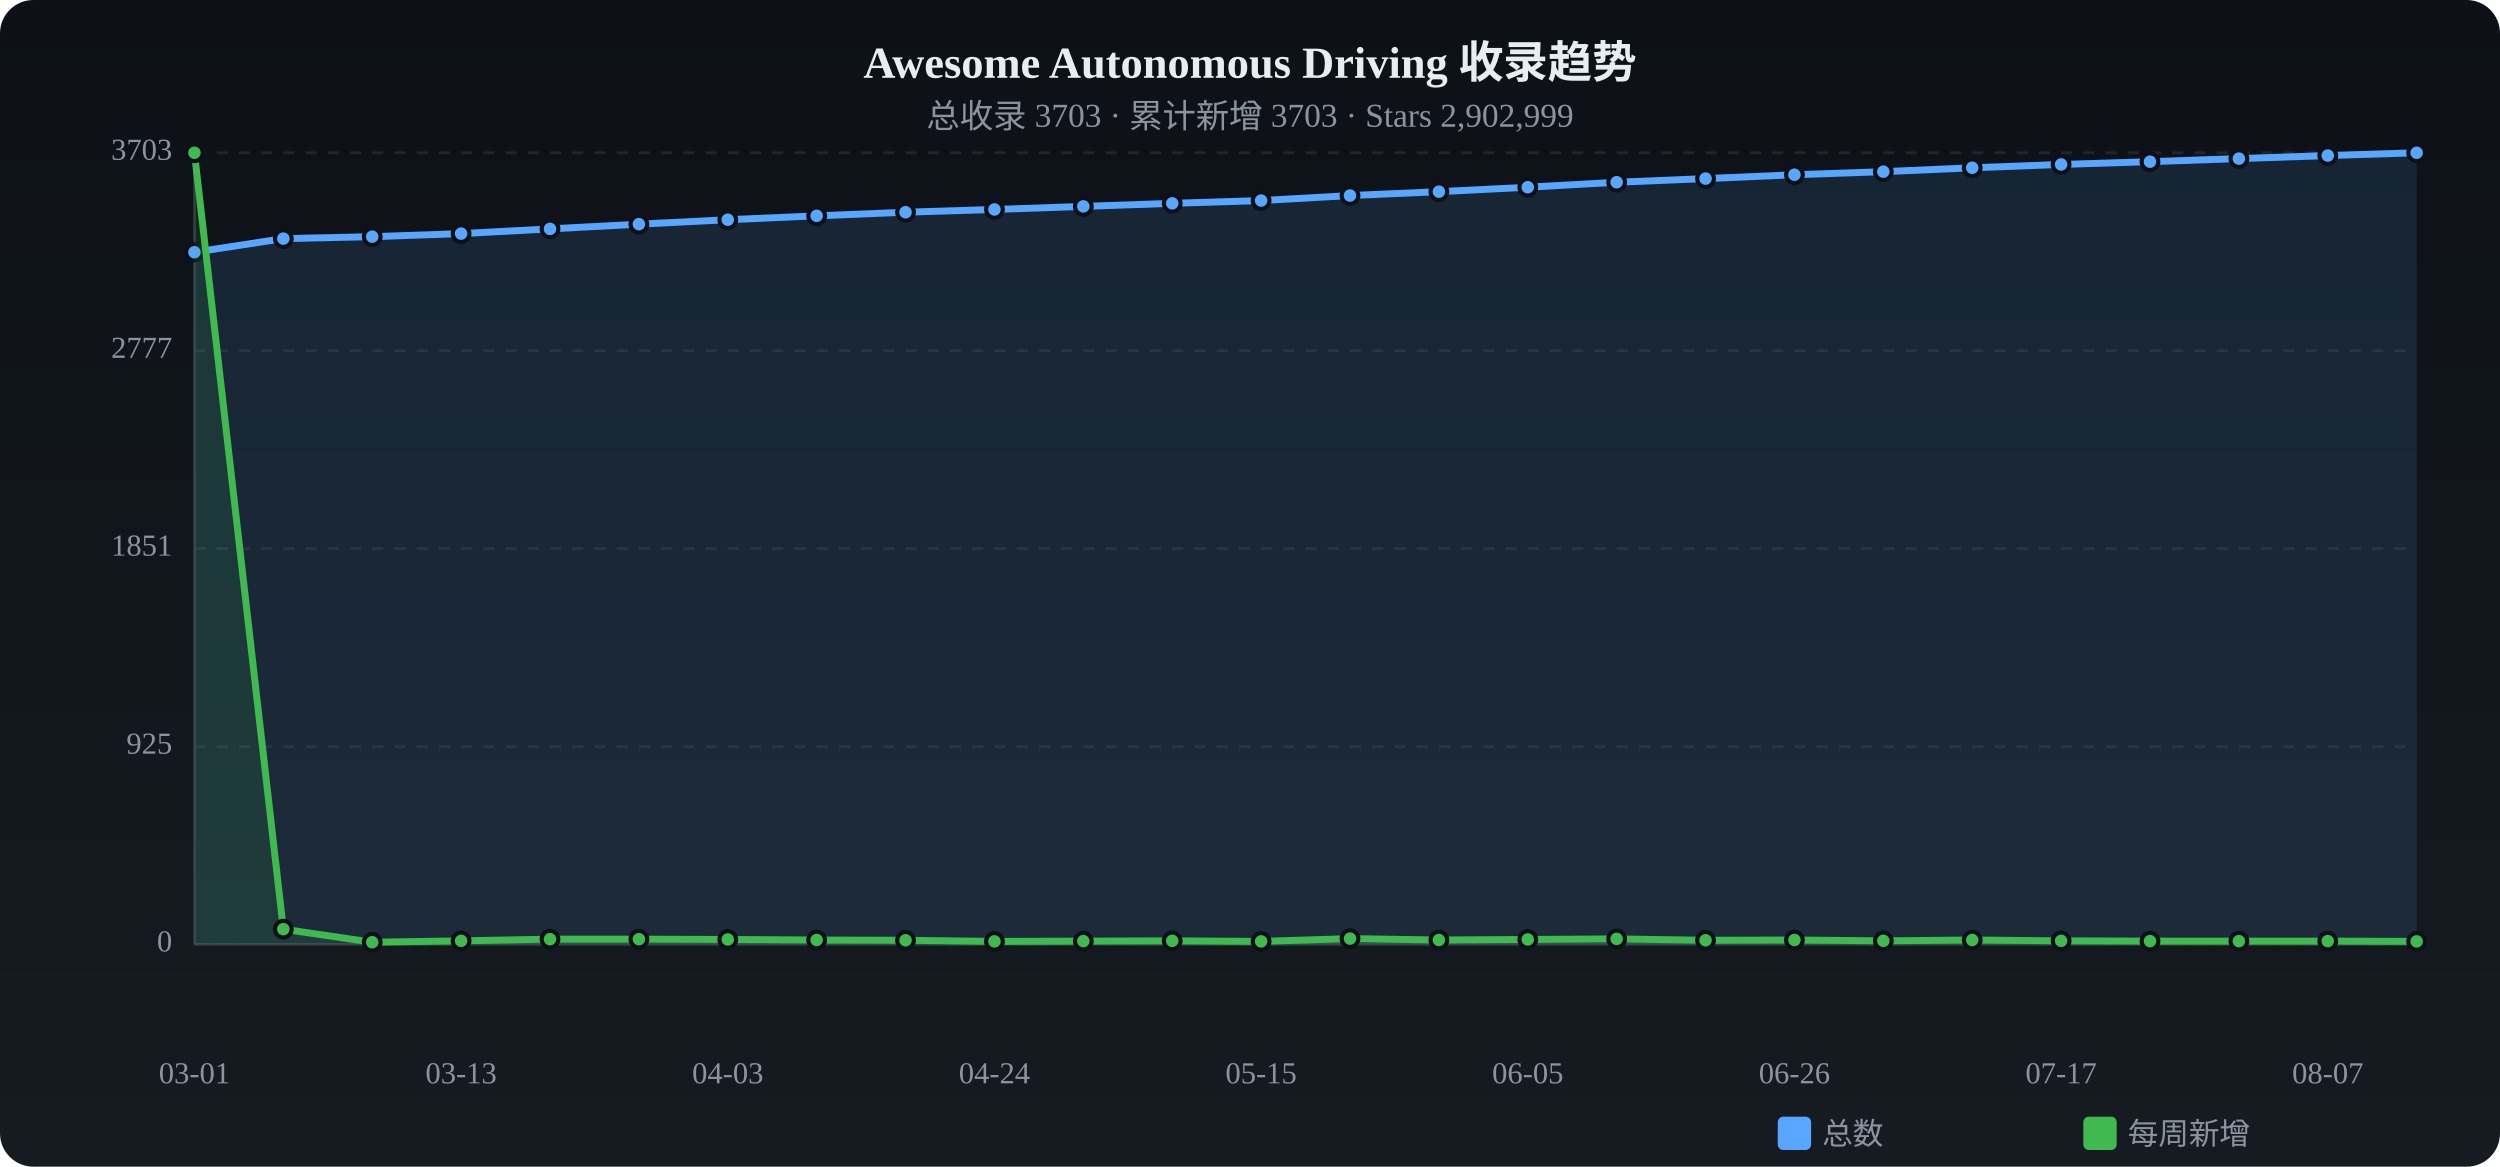
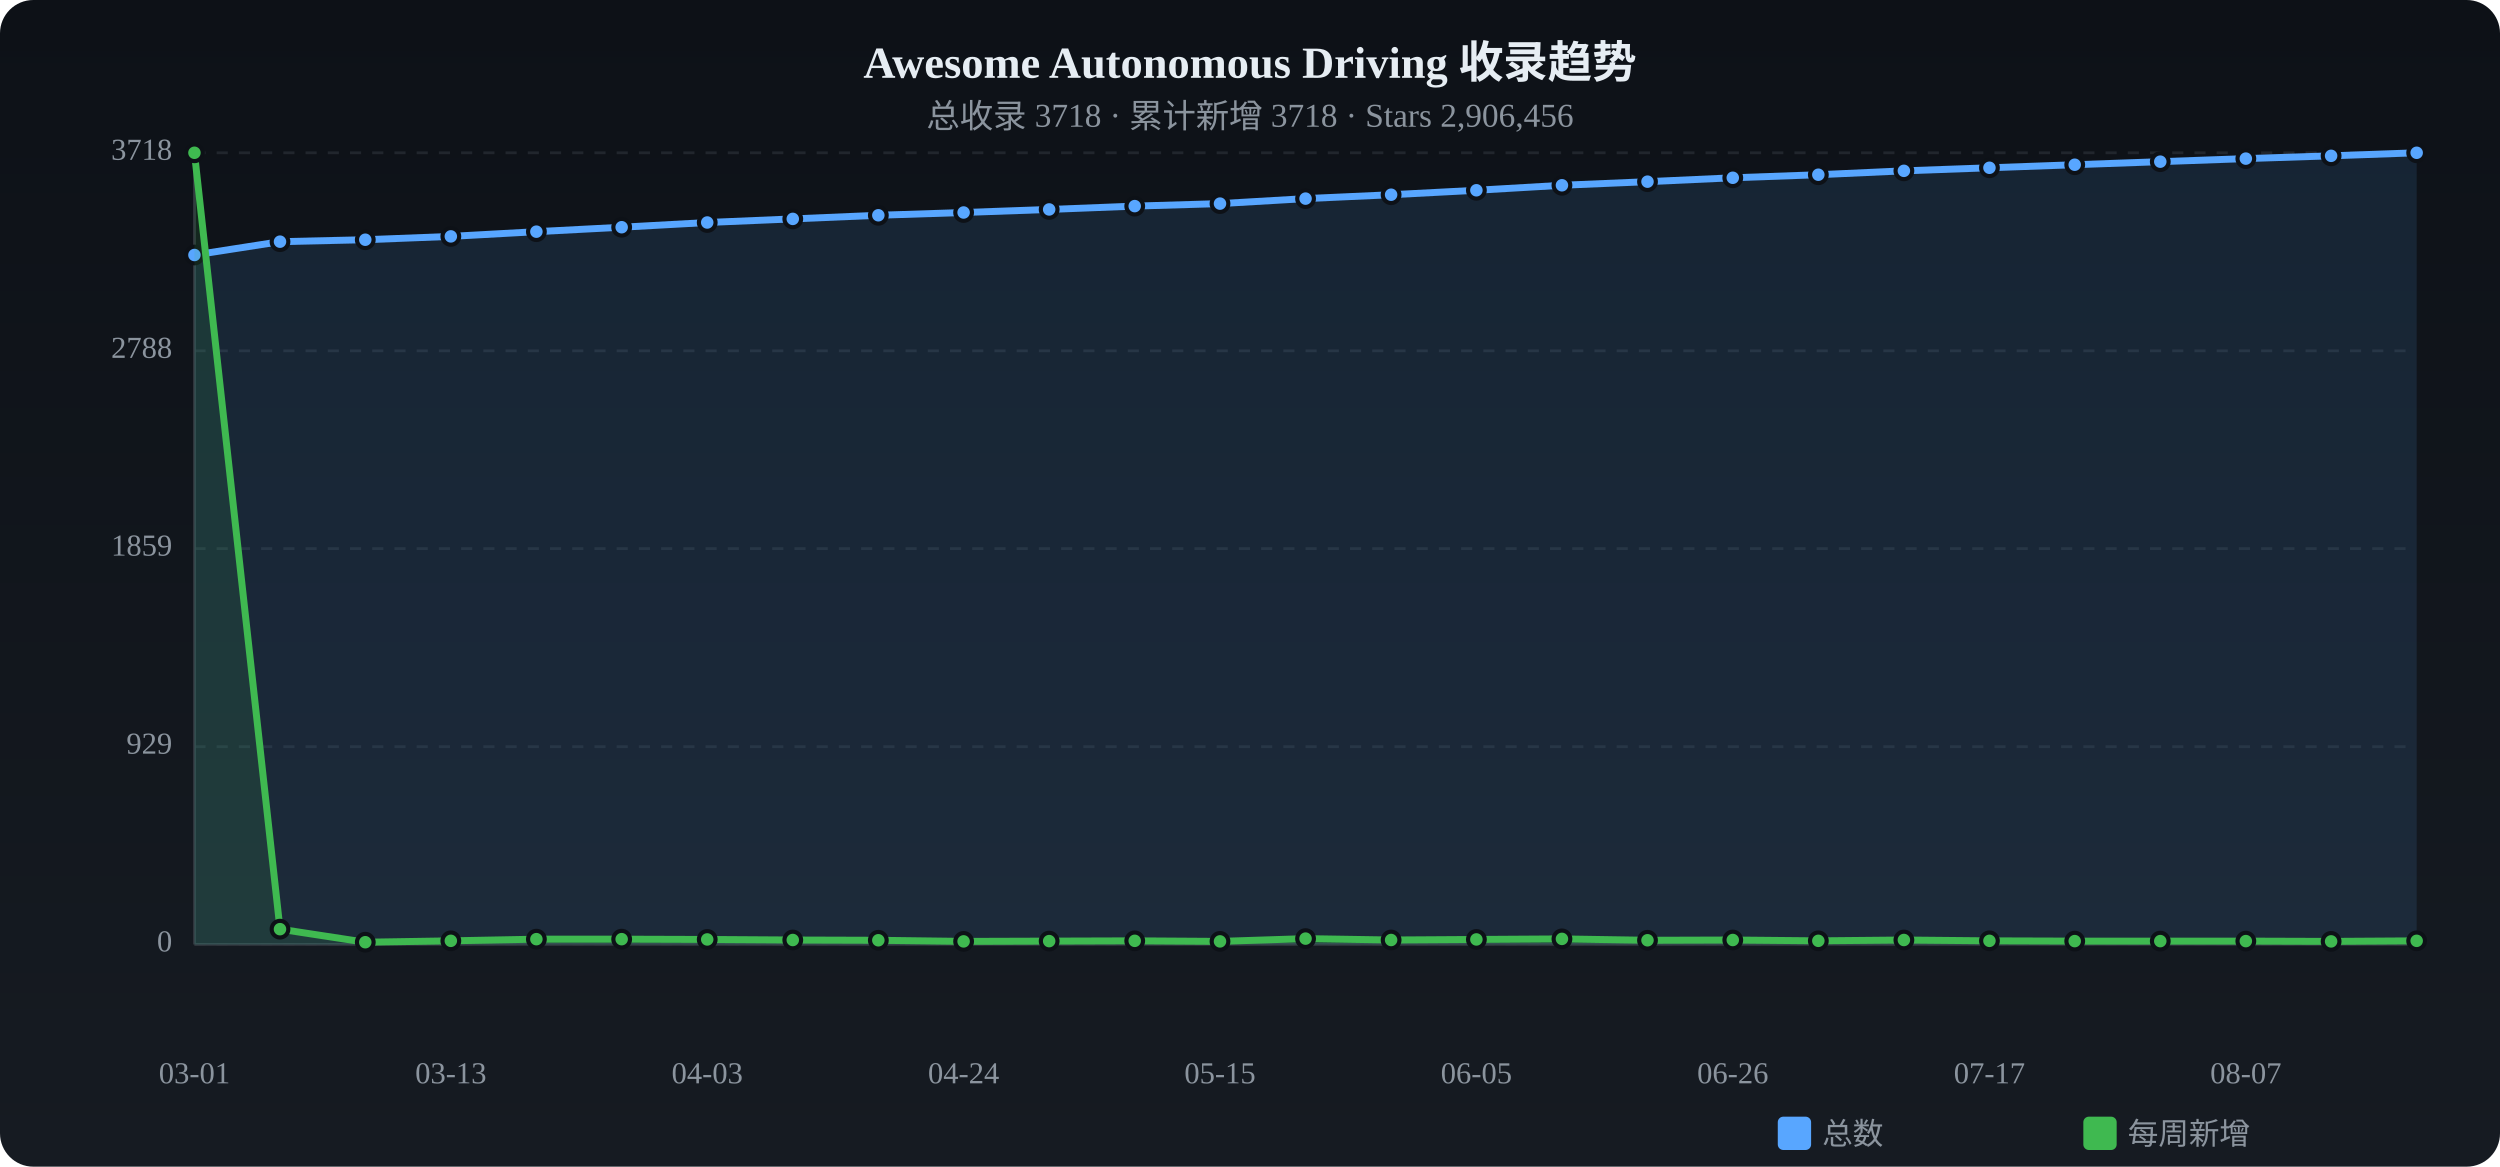
<svg xmlns="http://www.w3.org/2000/svg" viewBox="0 0 900 420" width="900" height="420">
  <defs>
    <linearGradient id="tbg" x1="0%" y1="0%" x2="0%" y2="100%">
      <stop offset="0%" stop-color="#0d1117" />
      <stop offset="100%" stop-color="#161b22" />
    </linearGradient>
  </defs>
  <rect width="900" height="420" rx="12" fill="url(#tbg)" />
  <text x="450.0" y="28" text-anchor="middle" fill="#e6edf3" font-size="16" font-weight="bold">Awesome Autonomous Driving 收录趋势</text>
-   <text x="450.0" y="46" text-anchor="middle" fill="#8b949e" font-size="12">总收录 3703 · 累计新增 3703 · Stars 2,902,999</text>
+   <text x="450.0" y="46" text-anchor="middle" fill="#8b949e" font-size="12">总收录 3718 · 累计新增 3718 · Stars 2,906,456</text>
  <text x="62" y="340.0" text-anchor="end" fill="#8b949e" font-size="11" dominant-baseline="middle">0</text>
  <line x1="70" y1="340.0" x2="870" y2="340.0" stroke="#21262d" stroke-dasharray="4 4" />
-   <text x="62" y="268.8" text-anchor="end" fill="#8b949e" font-size="11" dominant-baseline="middle">925</text>
+   <text x="62" y="268.8" text-anchor="end" fill="#8b949e" font-size="11" dominant-baseline="middle">929</text>
  <line x1="70" y1="268.8" x2="870" y2="268.8" stroke="#21262d" stroke-dasharray="4 4" />
-   <text x="62" y="197.5" text-anchor="end" fill="#8b949e" font-size="11" dominant-baseline="middle">1851</text>
+   <text x="62" y="197.5" text-anchor="end" fill="#8b949e" font-size="11" dominant-baseline="middle">1859</text>
  <line x1="70" y1="197.5" x2="870" y2="197.5" stroke="#21262d" stroke-dasharray="4 4" />
-   <text x="62" y="126.3" text-anchor="end" fill="#8b949e" font-size="11" dominant-baseline="middle">2777</text>
+   <text x="62" y="126.3" text-anchor="end" fill="#8b949e" font-size="11" dominant-baseline="middle">2788</text>
  <line x1="70" y1="126.3" x2="870" y2="126.3" stroke="#21262d" stroke-dasharray="4 4" />
-   <text x="62" y="55.0" text-anchor="end" fill="#8b949e" font-size="11" dominant-baseline="middle">3703</text>
+   <text x="62" y="55.0" text-anchor="end" fill="#8b949e" font-size="11" dominant-baseline="middle">3718</text>
  <line x1="70" y1="55.0" x2="870" y2="55.0" stroke="#21262d" stroke-dasharray="4 4" />
  <line x1="70" y1="55" x2="70" y2="340" stroke="#30363d" />
  <line x1="70" y1="340" x2="870" y2="340" stroke="#30363d" />
-   <path d="M70.0,90.8 L102.0,85.9 L134.0,85.2 L166.0,84.1 L198.0,82.4 L230.0,80.7 L262.0,79.1 L294.0,77.7 L326.0,76.4 L358.0,75.4 L390.0,74.3 L422.0,73.2 L454.0,72.2 L486.0,70.4 L518.0,69.0 L550.0,67.4 L582.0,65.6 L614.0,64.3 L646.0,62.9 L678.0,61.8 L710.0,60.4 L742.0,59.2 L774.0,58.2 L806.0,57.1 L838.0,56.0 L870.0,55.0 L870.0,340 L70.0,340 Z" fill="#58a6ff" opacity="0.12" />
-   <polyline points="70.0,90.8 102.0,85.9 134.0,85.2 166.0,84.1 198.0,82.4 230.0,80.7 262.0,79.1 294.0,77.7 326.0,76.4 358.0,75.4 390.0,74.3 422.0,73.2 454.0,72.2 486.0,70.4 518.0,69.0 550.0,67.4 582.0,65.6 614.0,64.3 646.0,62.9 678.0,61.8 710.0,60.4 742.0,59.2 774.0,58.2 806.0,57.1 838.0,56.0 870.0,55.0" fill="none" stroke="#58a6ff" stroke-width="2.5" stroke-linecap="round" stroke-linejoin="round" />
-   <circle cx="70.0" cy="90.8" r="3" fill="#58a6ff" stroke="#0d1117" stroke-width="1.5" />
-   <circle cx="102.0" cy="85.9" r="3" fill="#58a6ff" stroke="#0d1117" stroke-width="1.5" />
-   <circle cx="134.0" cy="85.2" r="3" fill="#58a6ff" stroke="#0d1117" stroke-width="1.5" />
-   <circle cx="166.0" cy="84.1" r="3" fill="#58a6ff" stroke="#0d1117" stroke-width="1.5" />
-   <circle cx="198.0" cy="82.4" r="3" fill="#58a6ff" stroke="#0d1117" stroke-width="1.5" />
-   <circle cx="230.0" cy="80.7" r="3" fill="#58a6ff" stroke="#0d1117" stroke-width="1.5" />
-   <circle cx="262.0" cy="79.1" r="3" fill="#58a6ff" stroke="#0d1117" stroke-width="1.5" />
-   <circle cx="294.0" cy="77.7" r="3" fill="#58a6ff" stroke="#0d1117" stroke-width="1.5" />
-   <circle cx="326.0" cy="76.4" r="3" fill="#58a6ff" stroke="#0d1117" stroke-width="1.5" />
-   <circle cx="358.0" cy="75.4" r="3" fill="#58a6ff" stroke="#0d1117" stroke-width="1.5" />
-   <circle cx="390.0" cy="74.3" r="3" fill="#58a6ff" stroke="#0d1117" stroke-width="1.5" />
-   <circle cx="422.0" cy="73.2" r="3" fill="#58a6ff" stroke="#0d1117" stroke-width="1.5" />
-   <circle cx="454.0" cy="72.2" r="3" fill="#58a6ff" stroke="#0d1117" stroke-width="1.5" />
-   <circle cx="486.0" cy="70.4" r="3" fill="#58a6ff" stroke="#0d1117" stroke-width="1.5" />
-   <circle cx="518.0" cy="69.0" r="3" fill="#58a6ff" stroke="#0d1117" stroke-width="1.5" />
-   <circle cx="550.0" cy="67.4" r="3" fill="#58a6ff" stroke="#0d1117" stroke-width="1.5" />
-   <circle cx="582.0" cy="65.6" r="3" fill="#58a6ff" stroke="#0d1117" stroke-width="1.5" />
-   <circle cx="614.0" cy="64.3" r="3" fill="#58a6ff" stroke="#0d1117" stroke-width="1.5" />
-   <circle cx="646.0" cy="62.9" r="3" fill="#58a6ff" stroke="#0d1117" stroke-width="1.5" />
-   <circle cx="678.0" cy="61.8" r="3" fill="#58a6ff" stroke="#0d1117" stroke-width="1.5" />
-   <circle cx="710.0" cy="60.4" r="3" fill="#58a6ff" stroke="#0d1117" stroke-width="1.5" />
-   <circle cx="742.0" cy="59.2" r="3" fill="#58a6ff" stroke="#0d1117" stroke-width="1.5" />
-   <circle cx="774.0" cy="58.2" r="3" fill="#58a6ff" stroke="#0d1117" stroke-width="1.5" />
-   <circle cx="806.0" cy="57.1" r="3" fill="#58a6ff" stroke="#0d1117" stroke-width="1.5" />
-   <circle cx="838.0" cy="56.0" r="3" fill="#58a6ff" stroke="#0d1117" stroke-width="1.5" />
+   <path d="M70.0,91.8 L100.8,87.0 L131.5,86.3 L162.3,85.1 L193.1,83.4 L223.8,81.8 L254.6,80.1 L285.4,78.8 L316.2,77.5 L346.9,76.5 L377.7,75.4 L408.5,74.2 L439.2,73.3 L470.0,71.5 L500.8,70.1 L531.5,68.5 L562.3,66.7 L593.1,65.4 L623.8,64.0 L654.6,62.9 L685.4,61.5 L716.2,60.4 L746.9,59.3 L777.7,58.2 L808.5,57.1 L839.2,56.1 L870.0,55.0 L870.0,340 L70.0,340 Z" fill="#58a6ff" opacity="0.12" />
+   <polyline points="70.0,91.8 100.8,87.0 131.5,86.3 162.3,85.1 193.1,83.4 223.8,81.8 254.6,80.1 285.4,78.8 316.2,77.5 346.9,76.5 377.7,75.4 408.5,74.2 439.2,73.3 470.0,71.5 500.8,70.1 531.5,68.5 562.3,66.7 593.1,65.4 623.8,64.0 654.6,62.9 685.4,61.5 716.2,60.4 746.9,59.3 777.7,58.2 808.5,57.1 839.2,56.1 870.0,55.0" fill="none" stroke="#58a6ff" stroke-width="2.5" stroke-linecap="round" stroke-linejoin="round" />
+   <circle cx="70.0" cy="91.8" r="3" fill="#58a6ff" stroke="#0d1117" stroke-width="1.5" />
+   <circle cx="100.8" cy="87.0" r="3" fill="#58a6ff" stroke="#0d1117" stroke-width="1.5" />
+   <circle cx="131.5" cy="86.3" r="3" fill="#58a6ff" stroke="#0d1117" stroke-width="1.5" />
+   <circle cx="162.3" cy="85.1" r="3" fill="#58a6ff" stroke="#0d1117" stroke-width="1.5" />
+   <circle cx="193.1" cy="83.4" r="3" fill="#58a6ff" stroke="#0d1117" stroke-width="1.5" />
+   <circle cx="223.8" cy="81.8" r="3" fill="#58a6ff" stroke="#0d1117" stroke-width="1.5" />
+   <circle cx="254.6" cy="80.1" r="3" fill="#58a6ff" stroke="#0d1117" stroke-width="1.5" />
+   <circle cx="285.4" cy="78.8" r="3" fill="#58a6ff" stroke="#0d1117" stroke-width="1.5" />
+   <circle cx="316.2" cy="77.5" r="3" fill="#58a6ff" stroke="#0d1117" stroke-width="1.5" />
+   <circle cx="346.9" cy="76.5" r="3" fill="#58a6ff" stroke="#0d1117" stroke-width="1.5" />
+   <circle cx="377.7" cy="75.4" r="3" fill="#58a6ff" stroke="#0d1117" stroke-width="1.5" />
+   <circle cx="408.5" cy="74.2" r="3" fill="#58a6ff" stroke="#0d1117" stroke-width="1.5" />
+   <circle cx="439.2" cy="73.3" r="3" fill="#58a6ff" stroke="#0d1117" stroke-width="1.5" />
+   <circle cx="470.0" cy="71.5" r="3" fill="#58a6ff" stroke="#0d1117" stroke-width="1.5" />
+   <circle cx="500.8" cy="70.1" r="3" fill="#58a6ff" stroke="#0d1117" stroke-width="1.5" />
+   <circle cx="531.5" cy="68.5" r="3" fill="#58a6ff" stroke="#0d1117" stroke-width="1.5" />
+   <circle cx="562.3" cy="66.7" r="3" fill="#58a6ff" stroke="#0d1117" stroke-width="1.5" />
+   <circle cx="593.1" cy="65.4" r="3" fill="#58a6ff" stroke="#0d1117" stroke-width="1.5" />
+   <circle cx="623.8" cy="64.0" r="3" fill="#58a6ff" stroke="#0d1117" stroke-width="1.5" />
+   <circle cx="654.6" cy="62.9" r="3" fill="#58a6ff" stroke="#0d1117" stroke-width="1.5" />
+   <circle cx="685.4" cy="61.5" r="3" fill="#58a6ff" stroke="#0d1117" stroke-width="1.5" />
+   <circle cx="716.2" cy="60.4" r="3" fill="#58a6ff" stroke="#0d1117" stroke-width="1.5" />
+   <circle cx="746.9" cy="59.3" r="3" fill="#58a6ff" stroke="#0d1117" stroke-width="1.5" />
+   <circle cx="777.7" cy="58.2" r="3" fill="#58a6ff" stroke="#0d1117" stroke-width="1.5" />
+   <circle cx="808.5" cy="57.1" r="3" fill="#58a6ff" stroke="#0d1117" stroke-width="1.5" />
+   <circle cx="839.2" cy="56.1" r="3" fill="#58a6ff" stroke="#0d1117" stroke-width="1.5" />
  <circle cx="870.0" cy="55.0" r="3" fill="#58a6ff" stroke="#0d1117" stroke-width="1.5" />
-   <path d="M70.0,55.0 L102.0,334.5 L134.0,339.2 L166.0,338.7 L198.0,338.1 L230.0,338.1 L262.0,338.2 L294.0,338.4 L326.0,338.5 L358.0,338.9 L390.0,338.8 L422.0,338.7 L454.0,338.9 L486.0,337.9 L518.0,338.4 L550.0,338.2 L582.0,338.0 L614.0,338.5 L646.0,338.4 L678.0,338.7 L710.0,338.4 L742.0,338.7 L774.0,338.8 L806.0,338.8 L838.0,338.8 L870.0,338.9 L870.0,340 L70.0,340 Z" fill="#3fb950" opacity="0.12" />
-   <polyline points="70.0,55.0 102.0,334.5 134.0,339.2 166.0,338.7 198.0,338.1 230.0,338.1 262.0,338.2 294.0,338.4 326.0,338.5 358.0,338.9 390.0,338.8 422.0,338.7 454.0,338.9 486.0,337.9 518.0,338.4 550.0,338.2 582.0,338.0 614.0,338.5 646.0,338.4 678.0,338.7 710.0,338.4 742.0,338.7 774.0,338.8 806.0,338.8 838.0,338.8 870.0,338.9" fill="none" stroke="#3fb950" stroke-width="2.5" stroke-linecap="round" stroke-linejoin="round" />
+   <path d="M70.0,55.0 L100.8,334.5 L131.5,339.2 L162.3,338.7 L193.1,338.1 L223.8,338.1 L254.6,338.2 L285.4,338.4 L316.2,338.5 L346.9,338.9 L377.7,338.8 L408.5,338.7 L439.2,338.9 L470.0,337.9 L500.8,338.4 L531.5,338.2 L562.3,338.0 L593.1,338.5 L623.8,338.4 L654.6,338.7 L685.4,338.4 L716.2,338.7 L746.9,338.8 L777.7,338.8 L808.5,338.8 L839.2,338.9 L870.0,338.7 L870.0,340 L70.0,340 Z" fill="#3fb950" opacity="0.12" />
+   <polyline points="70.0,55.0 100.8,334.5 131.5,339.2 162.3,338.7 193.1,338.1 223.8,338.1 254.6,338.2 285.4,338.4 316.2,338.5 346.9,338.9 377.7,338.8 408.5,338.7 439.2,338.9 470.0,337.9 500.8,338.4 531.5,338.2 562.3,338.0 593.1,338.5 623.8,338.4 654.6,338.7 685.4,338.4 716.2,338.7 746.9,338.8 777.7,338.8 808.5,338.8 839.2,338.9 870.0,338.7" fill="none" stroke="#3fb950" stroke-width="2.5" stroke-linecap="round" stroke-linejoin="round" />
  <circle cx="70.0" cy="55.0" r="3" fill="#3fb950" stroke="#0d1117" stroke-width="1.5" />
-   <circle cx="102.0" cy="334.5" r="3" fill="#3fb950" stroke="#0d1117" stroke-width="1.5" />
-   <circle cx="134.0" cy="339.2" r="3" fill="#3fb950" stroke="#0d1117" stroke-width="1.5" />
-   <circle cx="166.0" cy="338.7" r="3" fill="#3fb950" stroke="#0d1117" stroke-width="1.5" />
-   <circle cx="198.0" cy="338.1" r="3" fill="#3fb950" stroke="#0d1117" stroke-width="1.5" />
-   <circle cx="230.0" cy="338.1" r="3" fill="#3fb950" stroke="#0d1117" stroke-width="1.5" />
-   <circle cx="262.0" cy="338.2" r="3" fill="#3fb950" stroke="#0d1117" stroke-width="1.5" />
-   <circle cx="294.0" cy="338.4" r="3" fill="#3fb950" stroke="#0d1117" stroke-width="1.5" />
-   <circle cx="326.0" cy="338.5" r="3" fill="#3fb950" stroke="#0d1117" stroke-width="1.5" />
-   <circle cx="358.0" cy="338.9" r="3" fill="#3fb950" stroke="#0d1117" stroke-width="1.5" />
-   <circle cx="390.0" cy="338.8" r="3" fill="#3fb950" stroke="#0d1117" stroke-width="1.5" />
-   <circle cx="422.0" cy="338.7" r="3" fill="#3fb950" stroke="#0d1117" stroke-width="1.5" />
-   <circle cx="454.0" cy="338.9" r="3" fill="#3fb950" stroke="#0d1117" stroke-width="1.5" />
-   <circle cx="486.0" cy="337.9" r="3" fill="#3fb950" stroke="#0d1117" stroke-width="1.5" />
-   <circle cx="518.0" cy="338.4" r="3" fill="#3fb950" stroke="#0d1117" stroke-width="1.5" />
-   <circle cx="550.0" cy="338.2" r="3" fill="#3fb950" stroke="#0d1117" stroke-width="1.5" />
-   <circle cx="582.0" cy="338.0" r="3" fill="#3fb950" stroke="#0d1117" stroke-width="1.5" />
-   <circle cx="614.0" cy="338.5" r="3" fill="#3fb950" stroke="#0d1117" stroke-width="1.5" />
-   <circle cx="646.0" cy="338.4" r="3" fill="#3fb950" stroke="#0d1117" stroke-width="1.5" />
-   <circle cx="678.0" cy="338.7" r="3" fill="#3fb950" stroke="#0d1117" stroke-width="1.5" />
-   <circle cx="710.0" cy="338.4" r="3" fill="#3fb950" stroke="#0d1117" stroke-width="1.5" />
-   <circle cx="742.0" cy="338.7" r="3" fill="#3fb950" stroke="#0d1117" stroke-width="1.5" />
-   <circle cx="774.0" cy="338.8" r="3" fill="#3fb950" stroke="#0d1117" stroke-width="1.5" />
-   <circle cx="806.0" cy="338.8" r="3" fill="#3fb950" stroke="#0d1117" stroke-width="1.5" />
-   <circle cx="838.0" cy="338.8" r="3" fill="#3fb950" stroke="#0d1117" stroke-width="1.5" />
-   <circle cx="870.0" cy="338.9" r="3" fill="#3fb950" stroke="#0d1117" stroke-width="1.5" />
+   <circle cx="100.8" cy="334.5" r="3" fill="#3fb950" stroke="#0d1117" stroke-width="1.5" />
+   <circle cx="131.5" cy="339.2" r="3" fill="#3fb950" stroke="#0d1117" stroke-width="1.5" />
+   <circle cx="162.3" cy="338.7" r="3" fill="#3fb950" stroke="#0d1117" stroke-width="1.5" />
+   <circle cx="193.1" cy="338.1" r="3" fill="#3fb950" stroke="#0d1117" stroke-width="1.5" />
+   <circle cx="223.8" cy="338.1" r="3" fill="#3fb950" stroke="#0d1117" stroke-width="1.5" />
+   <circle cx="254.6" cy="338.2" r="3" fill="#3fb950" stroke="#0d1117" stroke-width="1.5" />
+   <circle cx="285.4" cy="338.4" r="3" fill="#3fb950" stroke="#0d1117" stroke-width="1.5" />
+   <circle cx="316.2" cy="338.5" r="3" fill="#3fb950" stroke="#0d1117" stroke-width="1.5" />
+   <circle cx="346.9" cy="338.9" r="3" fill="#3fb950" stroke="#0d1117" stroke-width="1.5" />
+   <circle cx="377.7" cy="338.8" r="3" fill="#3fb950" stroke="#0d1117" stroke-width="1.5" />
+   <circle cx="408.5" cy="338.7" r="3" fill="#3fb950" stroke="#0d1117" stroke-width="1.5" />
+   <circle cx="439.2" cy="338.9" r="3" fill="#3fb950" stroke="#0d1117" stroke-width="1.5" />
+   <circle cx="470.0" cy="337.9" r="3" fill="#3fb950" stroke="#0d1117" stroke-width="1.5" />
+   <circle cx="500.8" cy="338.4" r="3" fill="#3fb950" stroke="#0d1117" stroke-width="1.5" />
+   <circle cx="531.5" cy="338.2" r="3" fill="#3fb950" stroke="#0d1117" stroke-width="1.5" />
+   <circle cx="562.3" cy="338.0" r="3" fill="#3fb950" stroke="#0d1117" stroke-width="1.5" />
+   <circle cx="593.1" cy="338.5" r="3" fill="#3fb950" stroke="#0d1117" stroke-width="1.5" />
+   <circle cx="623.8" cy="338.4" r="3" fill="#3fb950" stroke="#0d1117" stroke-width="1.5" />
+   <circle cx="654.6" cy="338.7" r="3" fill="#3fb950" stroke="#0d1117" stroke-width="1.5" />
+   <circle cx="685.4" cy="338.4" r="3" fill="#3fb950" stroke="#0d1117" stroke-width="1.5" />
+   <circle cx="716.2" cy="338.7" r="3" fill="#3fb950" stroke="#0d1117" stroke-width="1.5" />
+   <circle cx="746.9" cy="338.8" r="3" fill="#3fb950" stroke="#0d1117" stroke-width="1.5" />
+   <circle cx="777.7" cy="338.8" r="3" fill="#3fb950" stroke="#0d1117" stroke-width="1.5" />
+   <circle cx="808.5" cy="338.8" r="3" fill="#3fb950" stroke="#0d1117" stroke-width="1.5" />
+   <circle cx="839.2" cy="338.9" r="3" fill="#3fb950" stroke="#0d1117" stroke-width="1.5" />
+   <circle cx="870.0" cy="338.7" r="3" fill="#3fb950" stroke="#0d1117" stroke-width="1.5" />
  <text x="70.0" y="390" text-anchor="middle" fill="#8b949e" font-size="11">03-01</text>
-   <text x="166.0" y="390" text-anchor="middle" fill="#8b949e" font-size="11">03-13</text>
-   <text x="262.0" y="390" text-anchor="middle" fill="#8b949e" font-size="11">04-03</text>
-   <text x="358.0" y="390" text-anchor="middle" fill="#8b949e" font-size="11">04-24</text>
-   <text x="454.0" y="390" text-anchor="middle" fill="#8b949e" font-size="11">05-15</text>
-   <text x="550.0" y="390" text-anchor="middle" fill="#8b949e" font-size="11">06-05</text>
-   <text x="646.0" y="390" text-anchor="middle" fill="#8b949e" font-size="11">06-26</text>
-   <text x="742.0" y="390" text-anchor="middle" fill="#8b949e" font-size="11">07-17</text>
-   <text x="838.0" y="390" text-anchor="middle" fill="#8b949e" font-size="11">08-07</text>
+   <text x="162.3" y="390" text-anchor="middle" fill="#8b949e" font-size="11">03-13</text>
+   <text x="254.6" y="390" text-anchor="middle" fill="#8b949e" font-size="11">04-03</text>
+   <text x="346.9" y="390" text-anchor="middle" fill="#8b949e" font-size="11">04-24</text>
+   <text x="439.2" y="390" text-anchor="middle" fill="#8b949e" font-size="11">05-15</text>
+   <text x="531.5" y="390" text-anchor="middle" fill="#8b949e" font-size="11">06-05</text>
+   <text x="623.8" y="390" text-anchor="middle" fill="#8b949e" font-size="11">06-26</text>
+   <text x="716.2" y="390" text-anchor="middle" fill="#8b949e" font-size="11">07-17</text>
+   <text x="808.5" y="390" text-anchor="middle" fill="#8b949e" font-size="11">08-07</text>
  <rect x="640" y="402" width="12" height="12" rx="2" fill="#58a6ff" />
  <text x="656" y="412" fill="#8b949e" font-size="11">总数</text>
  <rect x="750" y="402" width="12" height="12" rx="2" fill="#3fb950" />
  <text x="766" y="412" fill="#8b949e" font-size="11">每周新增</text>
</svg>
